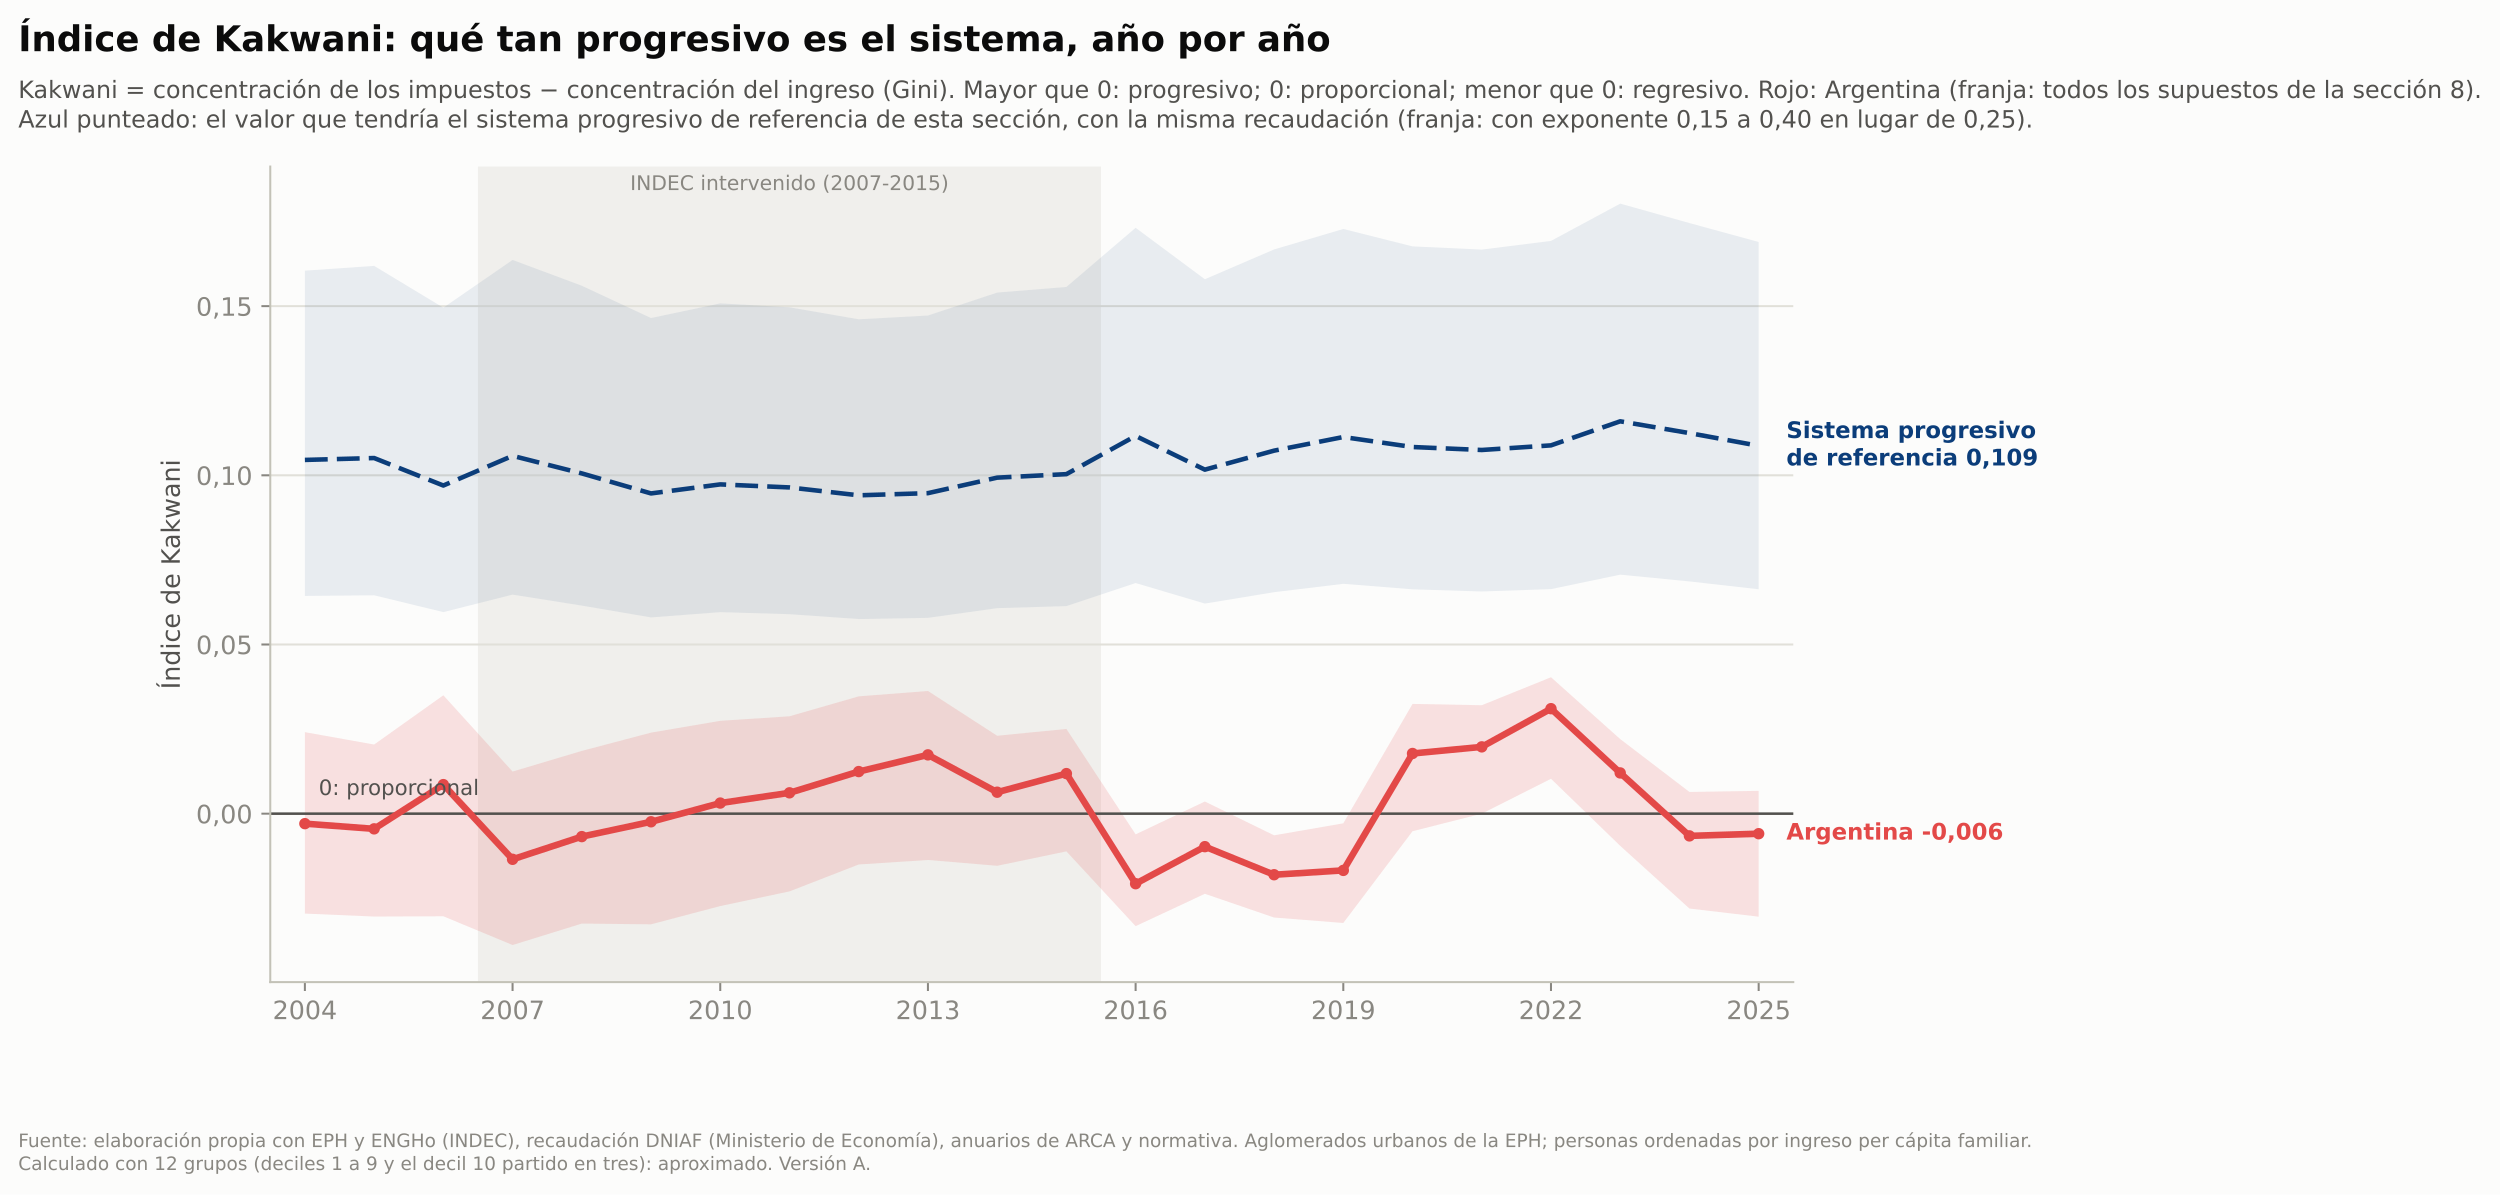
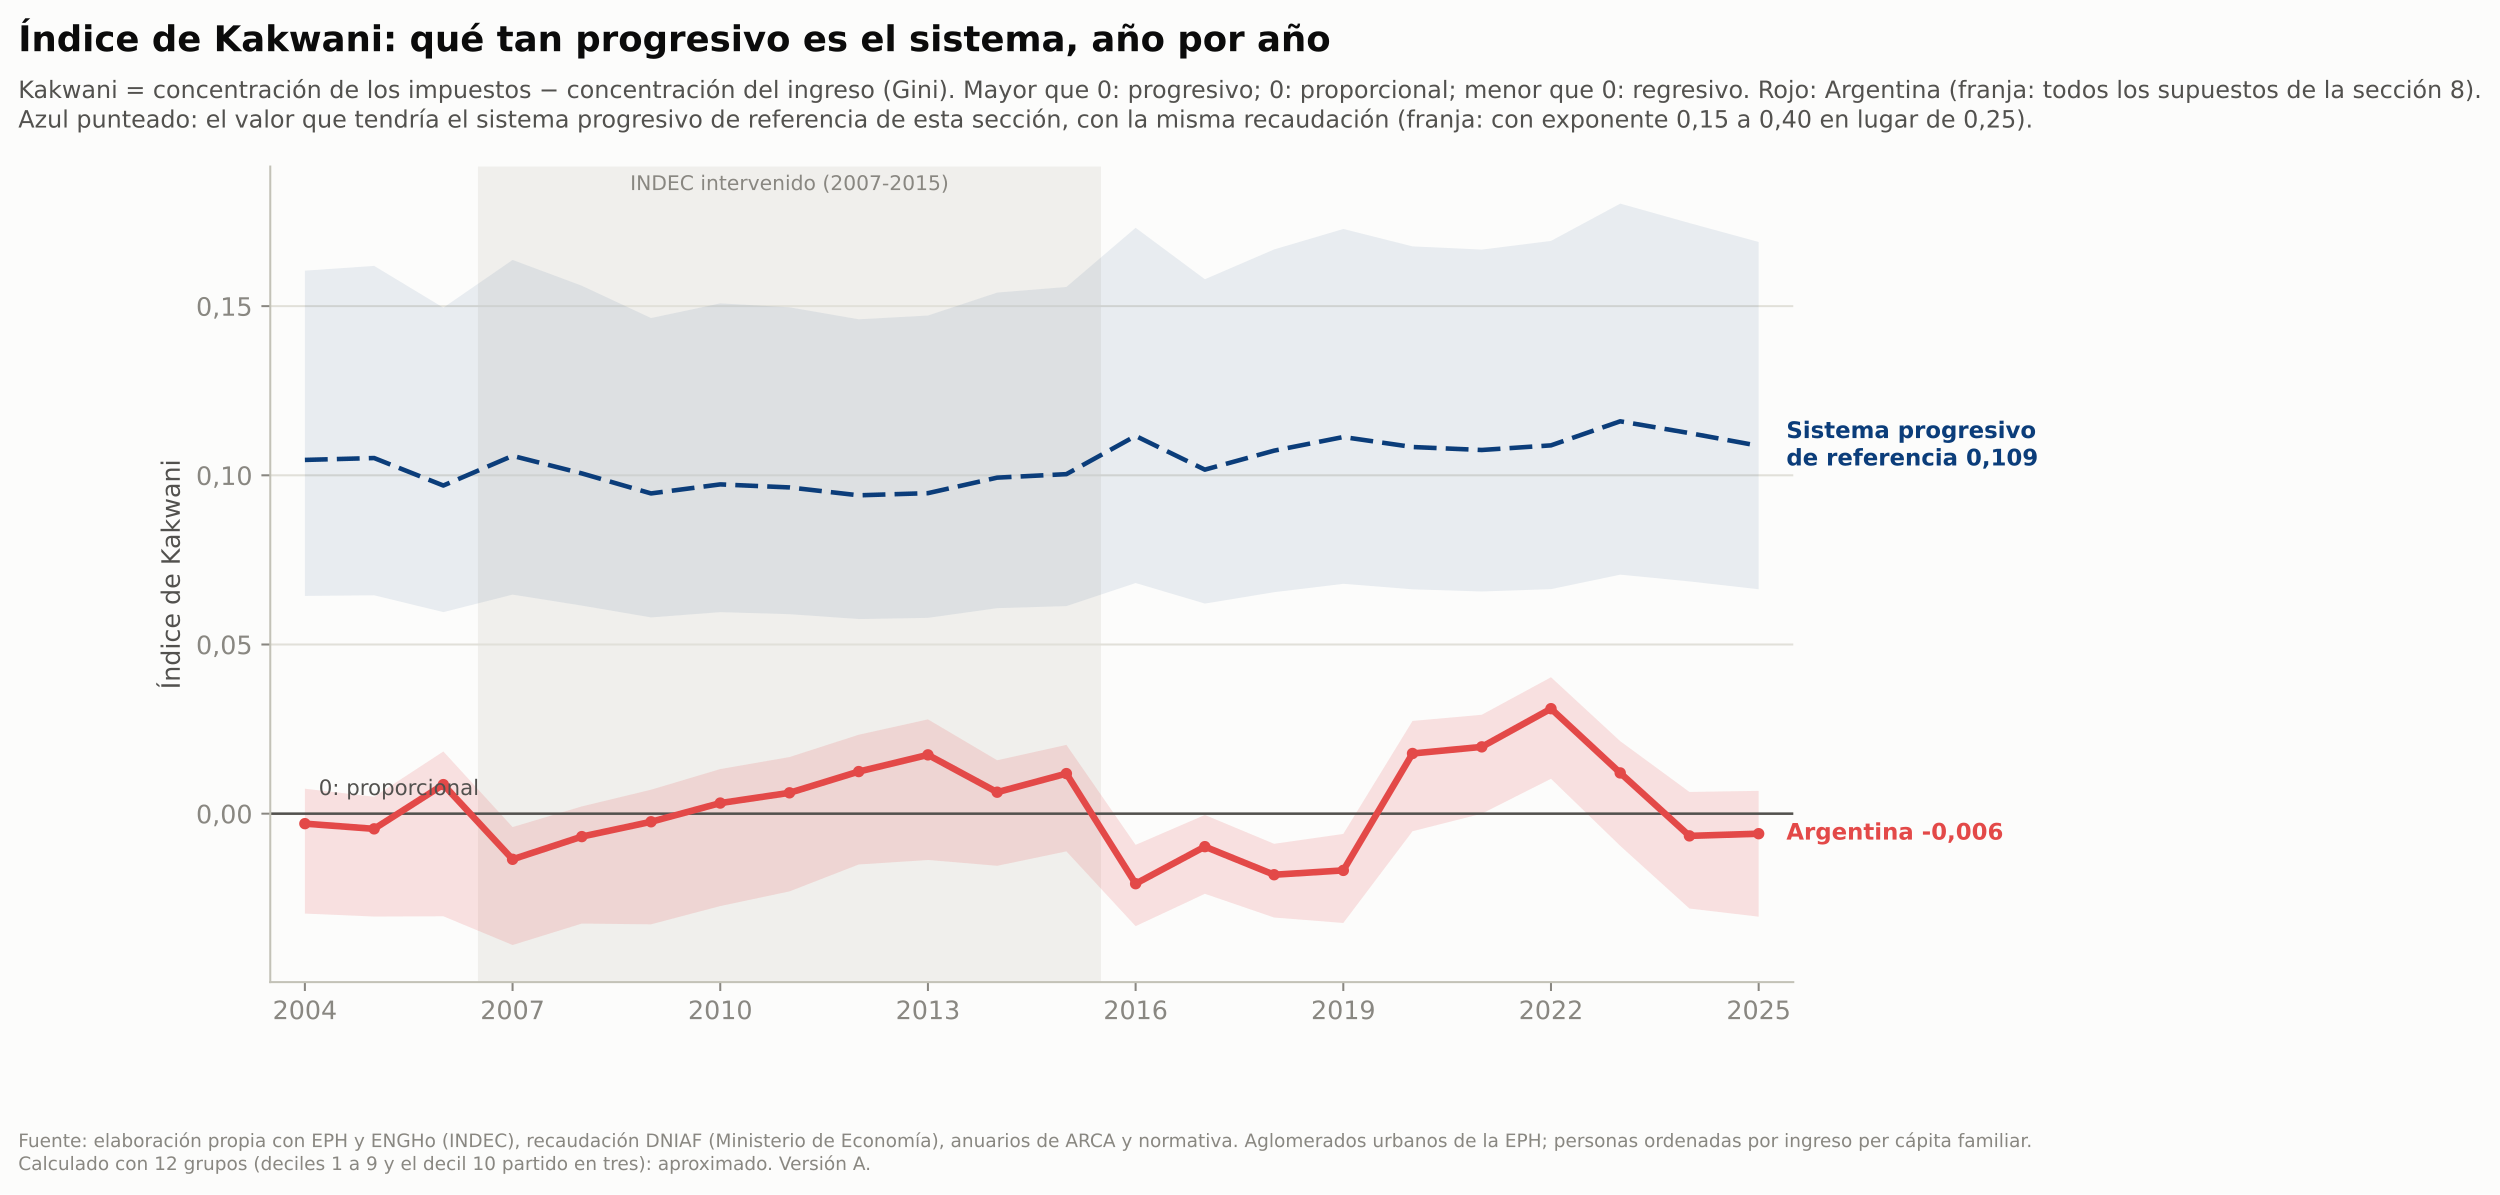
<svg xmlns="http://www.w3.org/2000/svg" xmlns:xlink="http://www.w3.org/1999/xlink" width="985.68pt" height="470.988pt" viewBox="0 0 985.68 470.988" version="1.1">
  <defs>
    <style type="text/css">*{stroke-linejoin: round; stroke-linecap: butt}</style>
  </defs>
  <g id="figure_1">
    <g id="patch_1">
      <path d="M 0 470.988  L 985.68 470.988  L 985.68 -0  L 0 -0  z " style="fill: #fcfcfb" />
    </g>
    <g id="axes_1">
      <g id="patch_2">
        <path d="M 106.56 387.216  L 707.04 387.216  L 707.04 65.664  L 106.56 65.664  z " style="fill: #fcfcfb" />
      </g>
      <g id="patch_3">
-         <path d="M 188.444 387.216  L 434.095 387.216  L 434.095 65.664  L 188.444 65.664  z " clip-path="url(#pc525a4b04e)" style="fill: #f0efec" />
+         <path d="M 188.444 387.216  L 434.095 387.216  L 434.095 65.664  L 188.444 65.664  z " clip-path="url(#pb1a65e971c)" style="fill: #f0efec" />
      </g>
      <g id="matplotlib.axis_1">
        <g id="xtick_1">
          <g id="line2d_1">
            <defs>
-               <path id="me713e4e72e" d="M 0 0  L 0 3.5  " style="stroke: #898781; stroke-width: 0.8" />
+               <path id="ma18e49bb9d" d="M 0 0  L 0 3.5  " style="stroke: #898781; stroke-width: 0.8" />
            </defs>
            <g>
-               <use xlink:href="#me713e4e72e" x="120.207" y="387.216" style="fill: #898781; stroke: #898781; stroke-width: 0.8" />
+               <use xlink:href="#ma18e49bb9d" x="120.207" y="387.216" style="fill: #898781; stroke: #898781; stroke-width: 0.8" />
            </g>
          </g>
          <g id="text_1">
            <text style="font-size: 10px; font-family: 'DejaVu Sans'; text-anchor: middle; fill: #898781" x="120.207" y="401.814" transform="rotate(-0 120.2073 401.8137)">2004</text>
          </g>
        </g>
        <g id="xtick_2">
          <g id="line2d_2">
            <g>
-               <use xlink:href="#me713e4e72e" x="202.091" y="387.216" style="fill: #898781; stroke: #898781; stroke-width: 0.8" />
+               <use xlink:href="#ma18e49bb9d" x="202.091" y="387.216" style="fill: #898781; stroke: #898781; stroke-width: 0.8" />
            </g>
          </g>
          <g id="text_2">
            <text style="font-size: 10px; font-family: 'DejaVu Sans'; text-anchor: middle; fill: #898781" x="202.091" y="401.814" transform="rotate(-0 202.0909 401.8137)">2007</text>
          </g>
        </g>
        <g id="xtick_3">
          <g id="line2d_3">
            <g>
-               <use xlink:href="#me713e4e72e" x="283.975" y="387.216" style="fill: #898781; stroke: #898781; stroke-width: 0.8" />
+               <use xlink:href="#ma18e49bb9d" x="283.975" y="387.216" style="fill: #898781; stroke: #898781; stroke-width: 0.8" />
            </g>
          </g>
          <g id="text_3">
            <text style="font-size: 10px; font-family: 'DejaVu Sans'; text-anchor: middle; fill: #898781" x="283.975" y="401.814" transform="rotate(-0 283.9745 401.8137)">2010</text>
          </g>
        </g>
        <g id="xtick_4">
          <g id="line2d_4">
            <g>
-               <use xlink:href="#me713e4e72e" x="365.858" y="387.216" style="fill: #898781; stroke: #898781; stroke-width: 0.8" />
+               <use xlink:href="#ma18e49bb9d" x="365.858" y="387.216" style="fill: #898781; stroke: #898781; stroke-width: 0.8" />
            </g>
          </g>
          <g id="text_4">
            <text style="font-size: 10px; font-family: 'DejaVu Sans'; text-anchor: middle; fill: #898781" x="365.858" y="401.814" transform="rotate(-0 365.8582 401.8137)">2013</text>
          </g>
        </g>
        <g id="xtick_5">
          <g id="line2d_5">
            <g>
-               <use xlink:href="#me713e4e72e" x="447.742" y="387.216" style="fill: #898781; stroke: #898781; stroke-width: 0.8" />
+               <use xlink:href="#ma18e49bb9d" x="447.742" y="387.216" style="fill: #898781; stroke: #898781; stroke-width: 0.8" />
            </g>
          </g>
          <g id="text_5">
            <text style="font-size: 10px; font-family: 'DejaVu Sans'; text-anchor: middle; fill: #898781" x="447.742" y="401.814" transform="rotate(-0 447.7418 401.8137)">2016</text>
          </g>
        </g>
        <g id="xtick_6">
          <g id="line2d_6">
            <g>
-               <use xlink:href="#me713e4e72e" x="529.625" y="387.216" style="fill: #898781; stroke: #898781; stroke-width: 0.8" />
+               <use xlink:href="#ma18e49bb9d" x="529.625" y="387.216" style="fill: #898781; stroke: #898781; stroke-width: 0.8" />
            </g>
          </g>
          <g id="text_6">
            <text style="font-size: 10px; font-family: 'DejaVu Sans'; text-anchor: middle; fill: #898781" x="529.625" y="401.814" transform="rotate(-0 529.6255 401.8137)">2019</text>
          </g>
        </g>
        <g id="xtick_7">
          <g id="line2d_7">
            <g>
-               <use xlink:href="#me713e4e72e" x="611.509" y="387.216" style="fill: #898781; stroke: #898781; stroke-width: 0.8" />
+               <use xlink:href="#ma18e49bb9d" x="611.509" y="387.216" style="fill: #898781; stroke: #898781; stroke-width: 0.8" />
            </g>
          </g>
          <g id="text_7">
            <text style="font-size: 10px; font-family: 'DejaVu Sans'; text-anchor: middle; fill: #898781" x="611.509" y="401.814" transform="rotate(-0 611.5091 401.8137)">2022</text>
          </g>
        </g>
        <g id="xtick_8">
          <g id="line2d_8">
            <g>
-               <use xlink:href="#me713e4e72e" x="693.393" y="387.216" style="fill: #898781; stroke: #898781; stroke-width: 0.8" />
+               <use xlink:href="#ma18e49bb9d" x="693.393" y="387.216" style="fill: #898781; stroke: #898781; stroke-width: 0.8" />
            </g>
          </g>
          <g id="text_8">
            <text style="font-size: 10px; font-family: 'DejaVu Sans'; text-anchor: middle; fill: #898781" x="693.393" y="401.814" transform="rotate(-0 693.3927 401.8137)">2025</text>
          </g>
        </g>
      </g>
      <g id="matplotlib.axis_2">
        <g id="ytick_1">
          <g id="line2d_9">
-             <path d="M 106.56 320.808  L 707.04 320.808  " clip-path="url(#pc525a4b04e)" style="fill: none; stroke: #e1e0d9; stroke-width: 0.8; stroke-linecap: square" />
+             <path d="M 106.56 320.808  L 707.04 320.808  " clip-path="url(#pb1a65e971c)" style="fill: none; stroke: #e1e0d9; stroke-width: 0.8; stroke-linecap: square" />
          </g>
          <g id="line2d_10">
            <defs>
-               <path id="m7d70ab1432" d="M 0 0  L -3.5 0  " style="stroke: #898781; stroke-width: 0.8" />
+               <path id="m83261850e0" d="M 0 0  L -3.5 0  " style="stroke: #898781; stroke-width: 0.8" />
            </defs>
            <g>
-               <use xlink:href="#m7d70ab1432" x="106.56" y="320.808" style="fill: #898781; stroke: #898781; stroke-width: 0.8" />
+               <use xlink:href="#m83261850e0" x="106.56" y="320.808" style="fill: #898781; stroke: #898781; stroke-width: 0.8" />
            </g>
          </g>
          <g id="text_9">
            <text style="font-size: 10px; font-family: 'DejaVu Sans'; text-anchor: end; fill: #898781" x="99.56" y="324.607" transform="rotate(-0 99.56 324.6072)">0,00</text>
          </g>
        </g>
        <g id="ytick_2">
          <g id="line2d_11">
-             <path d="M 106.56 254.103  L 707.04 254.103  " clip-path="url(#pc525a4b04e)" style="fill: none; stroke: #e1e0d9; stroke-width: 0.8; stroke-linecap: square" />
+             <path d="M 106.56 254.103  L 707.04 254.103  " clip-path="url(#pb1a65e971c)" style="fill: none; stroke: #e1e0d9; stroke-width: 0.8; stroke-linecap: square" />
          </g>
          <g id="line2d_12">
            <g>
-               <use xlink:href="#m7d70ab1432" x="106.56" y="254.103" style="fill: #898781; stroke: #898781; stroke-width: 0.8" />
+               <use xlink:href="#m83261850e0" x="106.56" y="254.103" style="fill: #898781; stroke: #898781; stroke-width: 0.8" />
            </g>
          </g>
          <g id="text_10">
            <text style="font-size: 10px; font-family: 'DejaVu Sans'; text-anchor: end; fill: #898781" x="99.56" y="257.902" transform="rotate(-0 99.56 257.9019)">0,05</text>
          </g>
        </g>
        <g id="ytick_3">
          <g id="line2d_13">
-             <path d="M 106.56 187.398  L 707.04 187.398  " clip-path="url(#pc525a4b04e)" style="fill: none; stroke: #e1e0d9; stroke-width: 0.8; stroke-linecap: square" />
+             <path d="M 106.56 187.398  L 707.04 187.398  " clip-path="url(#pb1a65e971c)" style="fill: none; stroke: #e1e0d9; stroke-width: 0.8; stroke-linecap: square" />
          </g>
          <g id="line2d_14">
            <g>
-               <use xlink:href="#m7d70ab1432" x="106.56" y="187.398" style="fill: #898781; stroke: #898781; stroke-width: 0.8" />
+               <use xlink:href="#m83261850e0" x="106.56" y="187.398" style="fill: #898781; stroke: #898781; stroke-width: 0.8" />
            </g>
          </g>
          <g id="text_11">
            <text style="font-size: 10px; font-family: 'DejaVu Sans'; text-anchor: end; fill: #898781" x="99.56" y="191.197" transform="rotate(-0 99.56 191.1967)">0,10</text>
          </g>
        </g>
        <g id="ytick_4">
          <g id="line2d_15">
-             <path d="M 106.56 120.693  L 707.04 120.693  " clip-path="url(#pc525a4b04e)" style="fill: none; stroke: #e1e0d9; stroke-width: 0.8; stroke-linecap: square" />
+             <path d="M 106.56 120.693  L 707.04 120.693  " clip-path="url(#pb1a65e971c)" style="fill: none; stroke: #e1e0d9; stroke-width: 0.8; stroke-linecap: square" />
          </g>
          <g id="line2d_16">
            <g>
-               <use xlink:href="#m7d70ab1432" x="106.56" y="120.693" style="fill: #898781; stroke: #898781; stroke-width: 0.8" />
+               <use xlink:href="#m83261850e0" x="106.56" y="120.693" style="fill: #898781; stroke: #898781; stroke-width: 0.8" />
            </g>
          </g>
          <g id="text_12">
            <text style="font-size: 10px; font-family: 'DejaVu Sans'; text-anchor: end; fill: #898781" x="99.56" y="124.491" transform="rotate(-0 99.56 124.4914)">0,15</text>
          </g>
        </g>
        <g id="text_13">
          <text style="font-size: 10px; font-family: 'DejaVu Sans'; text-anchor: middle; fill: #52514e" x="70.892" y="226.44" transform="rotate(-90 70.89203 226.44)">Índice de Kakwani</text>
        </g>
      </g>
      <g id="FillBetweenPolyCollection_1">
        <defs>
-           <path id="m63b2a1fd9b" d="M 120.207 -364.278  L 120.207 -236.029  L 147.502 -236.28  L 174.796 -229.652  L 202.091 -236.542  L 229.385 -232.215  L 256.68 -227.555  L 283.975 -229.636  L 311.269 -228.826  L 338.564 -226.915  L 365.858 -227.386  L 393.153 -231.211  L 420.447 -232.017  L 447.742 -241.116  L 475.036 -233.016  L 502.331 -237.503  L 529.625 -240.806  L 556.92 -238.632  L 584.215 -237.78  L 611.509 -238.716  L 638.804 -244.417  L 666.098 -241.748  L 693.393 -238.651  L 693.393 -375.581  L 693.393 -375.581  L 666.098 -383.043  L 638.804 -390.708  L 611.509 -376.01  L 584.215 -372.581  L 556.92 -373.848  L 529.625 -380.714  L 502.331 -372.639  L 475.036 -360.891  L 447.742 -381.171  L 420.447 -357.853  L 393.153 -355.64  L 365.858 -346.584  L 338.564 -345.103  L 311.269 -349.82  L 283.975 -351.381  L 256.68 -345.6  L 229.385 -358.329  L 202.091 -368.503  L 174.796 -349.675  L 147.502 -366.16  L 120.207 -364.278  z " />
+           <path id="m39ea616c51" d="M 120.207 -364.278  L 120.207 -236.029  L 147.502 -236.28  L 174.796 -229.652  L 202.091 -236.542  L 229.385 -232.215  L 256.68 -227.555  L 283.975 -229.636  L 311.269 -228.826  L 338.564 -226.915  L 365.858 -227.386  L 393.153 -231.211  L 420.447 -232.017  L 447.742 -241.116  L 475.036 -233.016  L 502.331 -237.503  L 529.625 -240.806  L 556.92 -238.632  L 584.215 -237.78  L 611.509 -238.716  L 638.804 -244.417  L 666.098 -241.748  L 693.393 -238.651  L 693.393 -375.581  L 693.393 -375.581  L 666.098 -383.043  L 638.804 -390.708  L 611.509 -376.01  L 584.215 -372.581  L 556.92 -373.848  L 529.625 -380.714  L 502.331 -372.639  L 475.036 -360.891  L 447.742 -381.171  L 420.447 -357.853  L 393.153 -355.64  L 365.858 -346.584  L 338.564 -345.103  L 311.269 -349.82  L 283.975 -351.381  L 256.68 -345.6  L 229.385 -358.329  L 202.091 -368.503  L 174.796 -349.675  L 147.502 -366.16  L 120.207 -364.278  z " />
        </defs>
-         <g clip-path="url(#pc525a4b04e)">
-           <use xlink:href="#m63b2a1fd9b" x="0" y="470.988" style="fill: #0b3d7a; fill-opacity: 0.08" />
+         <g clip-path="url(#pb1a65e971c)">
+           <use xlink:href="#m39ea616c51" x="0" y="470.988" style="fill: #0b3d7a; fill-opacity: 0.08" />
        </g>
      </g>
      <g id="FillBetweenPolyCollection_2">
        <defs>
-           <path id="m920c7074e7" d="M 120.207 -182.317  L 120.207 -110.788  L 147.502 -109.617  L 174.796 -109.729  L 202.091 -98.388  L 229.385 -106.849  L 256.68 -106.549  L 283.975 -113.758  L 311.269 -119.535  L 338.564 -130.149  L 365.858 -131.926  L 393.153 -129.626  L 420.447 -135.32  L 447.742 -105.83  L 475.036 -118.589  L 502.331 -109.231  L 529.625 -107.086  L 556.92 -143.261  L 584.215 -150.177  L 611.509 -163.939  L 638.804 -137.495  L 666.098 -112.777  L 693.393 -109.565  L 693.393 -159.179  L 693.393 -159.179  L 666.098 -158.739  L 638.804 -179.588  L 611.509 -203.969  L 584.215 -192.937  L 556.92 -193.453  L 529.625 -146.38  L 502.331 -141.644  L 475.036 -154.973  L 447.742 -142.034  L 420.447 -183.595  L 393.153 -180.902  L 365.858 -198.558  L 338.564 -196.438  L 311.269 -188.582  L 283.975 -186.793  L 256.68 -182.139  L 229.385 -174.932  L 202.091 -166.789  L 174.796 -196.855  L 147.502 -177.436  L 120.207 -182.317  z " />
+           <path id="ma0e2a00ae3" d="M 120.207 -160.024  L 120.207 -110.788  L 147.502 -109.617  L 174.796 -109.729  L 202.091 -98.388  L 229.385 -106.849  L 256.68 -106.549  L 283.975 -113.758  L 311.269 -119.535  L 338.564 -130.149  L 365.858 -131.926  L 393.153 -129.626  L 420.447 -135.32  L 447.742 -105.83  L 475.036 -118.589  L 502.331 -109.231  L 529.625 -107.086  L 556.92 -143.261  L 584.215 -150.177  L 611.509 -163.939  L 638.804 -137.495  L 666.098 -112.777  L 693.393 -109.565  L 693.393 -159.179  L 693.393 -159.179  L 666.098 -158.739  L 638.804 -178.763  L 611.509 -203.969  L 584.215 -189.182  L 556.92 -186.742  L 529.625 -142.208  L 502.331 -138.303  L 475.036 -149.675  L 447.742 -137.882  L 420.447 -177.312  L 393.153 -171.242  L 365.858 -187.362  L 338.564 -181.31  L 311.269 -172.508  L 283.975 -167.773  L 256.68 -159.633  L 229.385 -153.048  L 202.091 -144.903  L 174.796 -174.71  L 147.502 -156.848  L 120.207 -160.024  z " />
        </defs>
-         <g clip-path="url(#pc525a4b04e)">
-           <use xlink:href="#m920c7074e7" x="0" y="470.988" style="fill: #e34948; fill-opacity: 0.15" />
+         <g clip-path="url(#pb1a65e971c)">
+           <use xlink:href="#ma0e2a00ae3" x="0" y="470.988" style="fill: #e34948; fill-opacity: 0.15" />
        </g>
      </g>
      <g id="line2d_17">
-         <path d="M 106.56 320.808  L 707.04 320.808  " clip-path="url(#pc525a4b04e)" style="fill: none; stroke: #52514e; stroke-linecap: square" />
+         <path d="M 106.56 320.808  L 707.04 320.808  " clip-path="url(#pb1a65e971c)" style="fill: none; stroke: #52514e; stroke-linecap: square" />
      </g>
      <g id="line2d_18">
-         <path d="M 120.207 181.335  L 147.502 180.593  L 174.796 191.427  L 202.091 179.724  L 229.385 186.648  L 256.68 194.545  L 283.975 190.982  L 311.269 192.182  L 338.564 195.29  L 365.858 194.44  L 393.153 188.319  L 420.447 186.942  L 447.742 171.874  L 475.036 185.17  L 502.331 177.681  L 529.625 172.305  L 556.92 176.246  L 584.215 177.417  L 611.509 175.596  L 638.804 166.111  L 666.098 170.758  L 693.393 175.767  " clip-path="url(#pc525a4b04e)" style="fill: none; stroke-dasharray: 9,3.6; stroke-dashoffset: 0; stroke: #0b3d7a; stroke-width: 1.8" />
+         <path d="M 120.207 181.335  L 147.502 180.593  L 174.796 191.427  L 202.091 179.724  L 229.385 186.648  L 256.68 194.545  L 283.975 190.982  L 311.269 192.182  L 338.564 195.29  L 365.858 194.44  L 393.153 188.319  L 420.447 186.942  L 447.742 171.874  L 475.036 185.17  L 502.331 177.681  L 529.625 172.305  L 556.92 176.246  L 584.215 177.417  L 611.509 175.596  L 638.804 166.111  L 666.098 170.758  L 693.393 175.767  " clip-path="url(#pb1a65e971c)" style="fill: none; stroke-dasharray: 9,3.6; stroke-dashoffset: 0; stroke: #0b3d7a; stroke-width: 1.8" />
      </g>
      <g id="line2d_19">
-         <path d="M 120.207 324.743  L 147.502 326.795  L 174.796 309.355  L 202.091 338.801  L 229.385 329.852  L 256.68 324.008  L 283.975 316.625  L 311.269 312.589  L 338.564 304.207  L 365.858 297.622  L 393.153 312.346  L 420.447 305.01  L 447.742 348.418  L 475.036 333.813  L 502.331 344.883  L 529.625 343.172  L 556.92 297.083  L 584.215 294.47  L 611.509 279.41  L 638.804 304.744  L 666.098 329.569  L 693.393 328.702  " clip-path="url(#pc525a4b04e)" style="fill: none; stroke: #e34948; stroke-width: 2.6; stroke-linecap: square" />
+         <path d="M 120.207 324.743  L 147.502 326.795  L 174.796 309.355  L 202.091 338.801  L 229.385 329.852  L 256.68 324.008  L 283.975 316.625  L 311.269 312.589  L 338.564 304.207  L 365.858 297.622  L 393.153 312.346  L 420.447 305.01  L 447.742 348.418  L 475.036 333.813  L 502.331 344.883  L 529.625 343.172  L 556.92 297.083  L 584.215 294.47  L 611.509 279.41  L 638.804 304.744  L 666.098 329.569  L 693.393 328.702  " clip-path="url(#pb1a65e971c)" style="fill: none; stroke: #e34948; stroke-width: 2.6; stroke-linecap: square" />
        <defs>
-           <path id="md17942df0a" d="M 0 1.75  C 0.464 1.75 0.909 1.566 1.237 1.237  C 1.566 0.909 1.75 0.464 1.75 0  C 1.75 -0.464 1.566 -0.909 1.237 -1.237  C 0.909 -1.566 0.464 -1.75 0 -1.75  C -0.464 -1.75 -0.909 -1.566 -1.237 -1.237  C -1.566 -0.909 -1.75 -0.464 -1.75 0  C -1.75 0.464 -1.566 0.909 -1.237 1.237  C -0.909 1.566 -0.464 1.75 0 1.75  z " style="stroke: #e34948" />
+           <path id="mfb5882740b" d="M 0 1.75  C 0.464 1.75 0.909 1.566 1.237 1.237  C 1.566 0.909 1.75 0.464 1.75 0  C 1.75 -0.464 1.566 -0.909 1.237 -1.237  C 0.909 -1.566 0.464 -1.75 0 -1.75  C -0.464 -1.75 -0.909 -1.566 -1.237 -1.237  C -1.566 -0.909 -1.75 -0.464 -1.75 0  C -1.75 0.464 -1.566 0.909 -1.237 1.237  C -0.909 1.566 -0.464 1.75 0 1.75  z " style="stroke: #e34948" />
        </defs>
-         <g clip-path="url(#pc525a4b04e)">
-           <use xlink:href="#md17942df0a" x="120.207" y="324.743" style="fill: #e34948; stroke: #e34948" />
-           <use xlink:href="#md17942df0a" x="147.502" y="326.795" style="fill: #e34948; stroke: #e34948" />
-           <use xlink:href="#md17942df0a" x="174.796" y="309.355" style="fill: #e34948; stroke: #e34948" />
-           <use xlink:href="#md17942df0a" x="202.091" y="338.801" style="fill: #e34948; stroke: #e34948" />
-           <use xlink:href="#md17942df0a" x="229.385" y="329.852" style="fill: #e34948; stroke: #e34948" />
-           <use xlink:href="#md17942df0a" x="256.68" y="324.008" style="fill: #e34948; stroke: #e34948" />
-           <use xlink:href="#md17942df0a" x="283.975" y="316.625" style="fill: #e34948; stroke: #e34948" />
-           <use xlink:href="#md17942df0a" x="311.269" y="312.589" style="fill: #e34948; stroke: #e34948" />
-           <use xlink:href="#md17942df0a" x="338.564" y="304.207" style="fill: #e34948; stroke: #e34948" />
-           <use xlink:href="#md17942df0a" x="365.858" y="297.622" style="fill: #e34948; stroke: #e34948" />
-           <use xlink:href="#md17942df0a" x="393.153" y="312.346" style="fill: #e34948; stroke: #e34948" />
-           <use xlink:href="#md17942df0a" x="420.447" y="305.01" style="fill: #e34948; stroke: #e34948" />
-           <use xlink:href="#md17942df0a" x="447.742" y="348.418" style="fill: #e34948; stroke: #e34948" />
-           <use xlink:href="#md17942df0a" x="475.036" y="333.813" style="fill: #e34948; stroke: #e34948" />
-           <use xlink:href="#md17942df0a" x="502.331" y="344.883" style="fill: #e34948; stroke: #e34948" />
-           <use xlink:href="#md17942df0a" x="529.625" y="343.172" style="fill: #e34948; stroke: #e34948" />
-           <use xlink:href="#md17942df0a" x="556.92" y="297.083" style="fill: #e34948; stroke: #e34948" />
-           <use xlink:href="#md17942df0a" x="584.215" y="294.47" style="fill: #e34948; stroke: #e34948" />
-           <use xlink:href="#md17942df0a" x="611.509" y="279.41" style="fill: #e34948; stroke: #e34948" />
-           <use xlink:href="#md17942df0a" x="638.804" y="304.744" style="fill: #e34948; stroke: #e34948" />
-           <use xlink:href="#md17942df0a" x="666.098" y="329.569" style="fill: #e34948; stroke: #e34948" />
-           <use xlink:href="#md17942df0a" x="693.393" y="328.702" style="fill: #e34948; stroke: #e34948" />
+         <g clip-path="url(#pb1a65e971c)">
+           <use xlink:href="#mfb5882740b" x="120.207" y="324.743" style="fill: #e34948; stroke: #e34948" />
+           <use xlink:href="#mfb5882740b" x="147.502" y="326.795" style="fill: #e34948; stroke: #e34948" />
+           <use xlink:href="#mfb5882740b" x="174.796" y="309.355" style="fill: #e34948; stroke: #e34948" />
+           <use xlink:href="#mfb5882740b" x="202.091" y="338.801" style="fill: #e34948; stroke: #e34948" />
+           <use xlink:href="#mfb5882740b" x="229.385" y="329.852" style="fill: #e34948; stroke: #e34948" />
+           <use xlink:href="#mfb5882740b" x="256.68" y="324.008" style="fill: #e34948; stroke: #e34948" />
+           <use xlink:href="#mfb5882740b" x="283.975" y="316.625" style="fill: #e34948; stroke: #e34948" />
+           <use xlink:href="#mfb5882740b" x="311.269" y="312.589" style="fill: #e34948; stroke: #e34948" />
+           <use xlink:href="#mfb5882740b" x="338.564" y="304.207" style="fill: #e34948; stroke: #e34948" />
+           <use xlink:href="#mfb5882740b" x="365.858" y="297.622" style="fill: #e34948; stroke: #e34948" />
+           <use xlink:href="#mfb5882740b" x="393.153" y="312.346" style="fill: #e34948; stroke: #e34948" />
+           <use xlink:href="#mfb5882740b" x="420.447" y="305.01" style="fill: #e34948; stroke: #e34948" />
+           <use xlink:href="#mfb5882740b" x="447.742" y="348.418" style="fill: #e34948; stroke: #e34948" />
+           <use xlink:href="#mfb5882740b" x="475.036" y="333.813" style="fill: #e34948; stroke: #e34948" />
+           <use xlink:href="#mfb5882740b" x="502.331" y="344.883" style="fill: #e34948; stroke: #e34948" />
+           <use xlink:href="#mfb5882740b" x="529.625" y="343.172" style="fill: #e34948; stroke: #e34948" />
+           <use xlink:href="#mfb5882740b" x="556.92" y="297.083" style="fill: #e34948; stroke: #e34948" />
+           <use xlink:href="#mfb5882740b" x="584.215" y="294.47" style="fill: #e34948; stroke: #e34948" />
+           <use xlink:href="#mfb5882740b" x="611.509" y="279.41" style="fill: #e34948; stroke: #e34948" />
+           <use xlink:href="#mfb5882740b" x="638.804" y="304.744" style="fill: #e34948; stroke: #e34948" />
+           <use xlink:href="#mfb5882740b" x="666.098" y="329.569" style="fill: #e34948; stroke: #e34948" />
+           <use xlink:href="#mfb5882740b" x="693.393" y="328.702" style="fill: #e34948; stroke: #e34948" />
        </g>
      </g>
      <g id="patch_4">
        <path d="M 106.56 387.216  L 106.56 65.664  " style="fill: none; stroke: #c3c2b7; stroke-width: 0.8; stroke-linejoin: miter; stroke-linecap: square" />
      </g>
      <g id="patch_5">
        <path d="M 106.56 387.216  L 707.04 387.216  " style="fill: none; stroke: #c3c2b7; stroke-width: 0.8; stroke-linejoin: miter; stroke-linecap: square" />
      </g>
      <g id="text_14">
        <text style="font-weight: 700; font-size: 9px; font-family: 'DejaVu Sans'; fill: #0b3d7a" transform="translate(704.3105 172.7044)">Sistema progresivo</text>
        <text style="font-weight: 700; font-size: 9px; font-family: 'DejaVu Sans'; fill: #0b3d7a" transform="translate(704.3105 183.5068)">de referencia  0,109</text>
      </g>
      <g id="text_15">
        <text style="font-weight: 700; font-size: 9px; font-family: 'DejaVu Sans'; text-anchor: start; fill: #e34948" x="704.311" y="331.04" transform="rotate(-0 704.3105 331.0398)">Argentina  -0,006</text>
      </g>
      <g id="text_16">
        <text style="font-size: 8.4px; font-family: 'DejaVu Sans'; text-anchor: start; fill: #52514e" x="125.666" y="313.454" transform="rotate(-0 125.6662 313.4539)">0: proporcional</text>
      </g>
      <g id="text_17">
        <text style="font-size: 8px; font-family: 'DejaVu Sans'; text-anchor: middle; fill: #898781" x="311.269" y="74.944" transform="rotate(-0 311.2691 74.94358)">INDEC intervenido (2007-2015)</text>
      </g>
    </g>
    <g id="text_18">
      <text style="font-weight: 700; font-size: 14px; font-family: 'DejaVu Sans'; text-anchor: start; fill: #0b0b0b" x="7.2" y="20.183" transform="rotate(-0 7.2 20.18281)">Índice de Kakwani: qué tan progresivo es el sistema, año por año</text>
    </g>
    <g id="text_19">
      <text style="font-size: 9.4px; font-family: 'DejaVu Sans'; fill: #52514e" transform="translate(7.2 38.62745)">Kakwani = concentración de los impuestos − concentración del ingreso (Gini). Mayor que 0: progresivo; 0: proporcional; menor que 0: regresivo. Rojo: Argentina (franja: todos los supuestos de la sección 8).</text>
      <text style="font-size: 9.4px; font-family: 'DejaVu Sans'; fill: #52514e" transform="translate(7.2 50.28602)">Azul punteado: el valor que tendría el sistema progresivo de referencia de esta sección, con la misma recaudación (franja: con exponente 0,15 a 0,40 en lugar de 0,25).</text>
    </g>
    <g id="text_20">
      <text style="font-size: 7.3px; font-family: 'DejaVu Sans'; fill: #898781" transform="translate(7.2 452.2496)">Fuente: elaboración propia con EPH y ENGHo (INDEC), recaudación DNIAF (Ministerio de Economía), anuarios de ARCA y normativa. Aglomerados urbanos de la EPH; personas ordenadas por ingreso per cápita familiar.</text>
      <text style="font-size: 7.3px; font-family: 'DejaVu Sans'; fill: #898781" transform="translate(7.2 461.3036)">Calculado con 12 grupos (deciles 1 a 9 y el decil 10 partido en tres): aproximado. Versión A.</text>
    </g>
  </g>
  <defs>
-     <clipPath id="pc525a4b04e">
+     <clipPath id="pb1a65e971c">
      <rect x="106.56" y="65.664" width="600.48" height="321.552" />
    </clipPath>
  </defs>
</svg>
